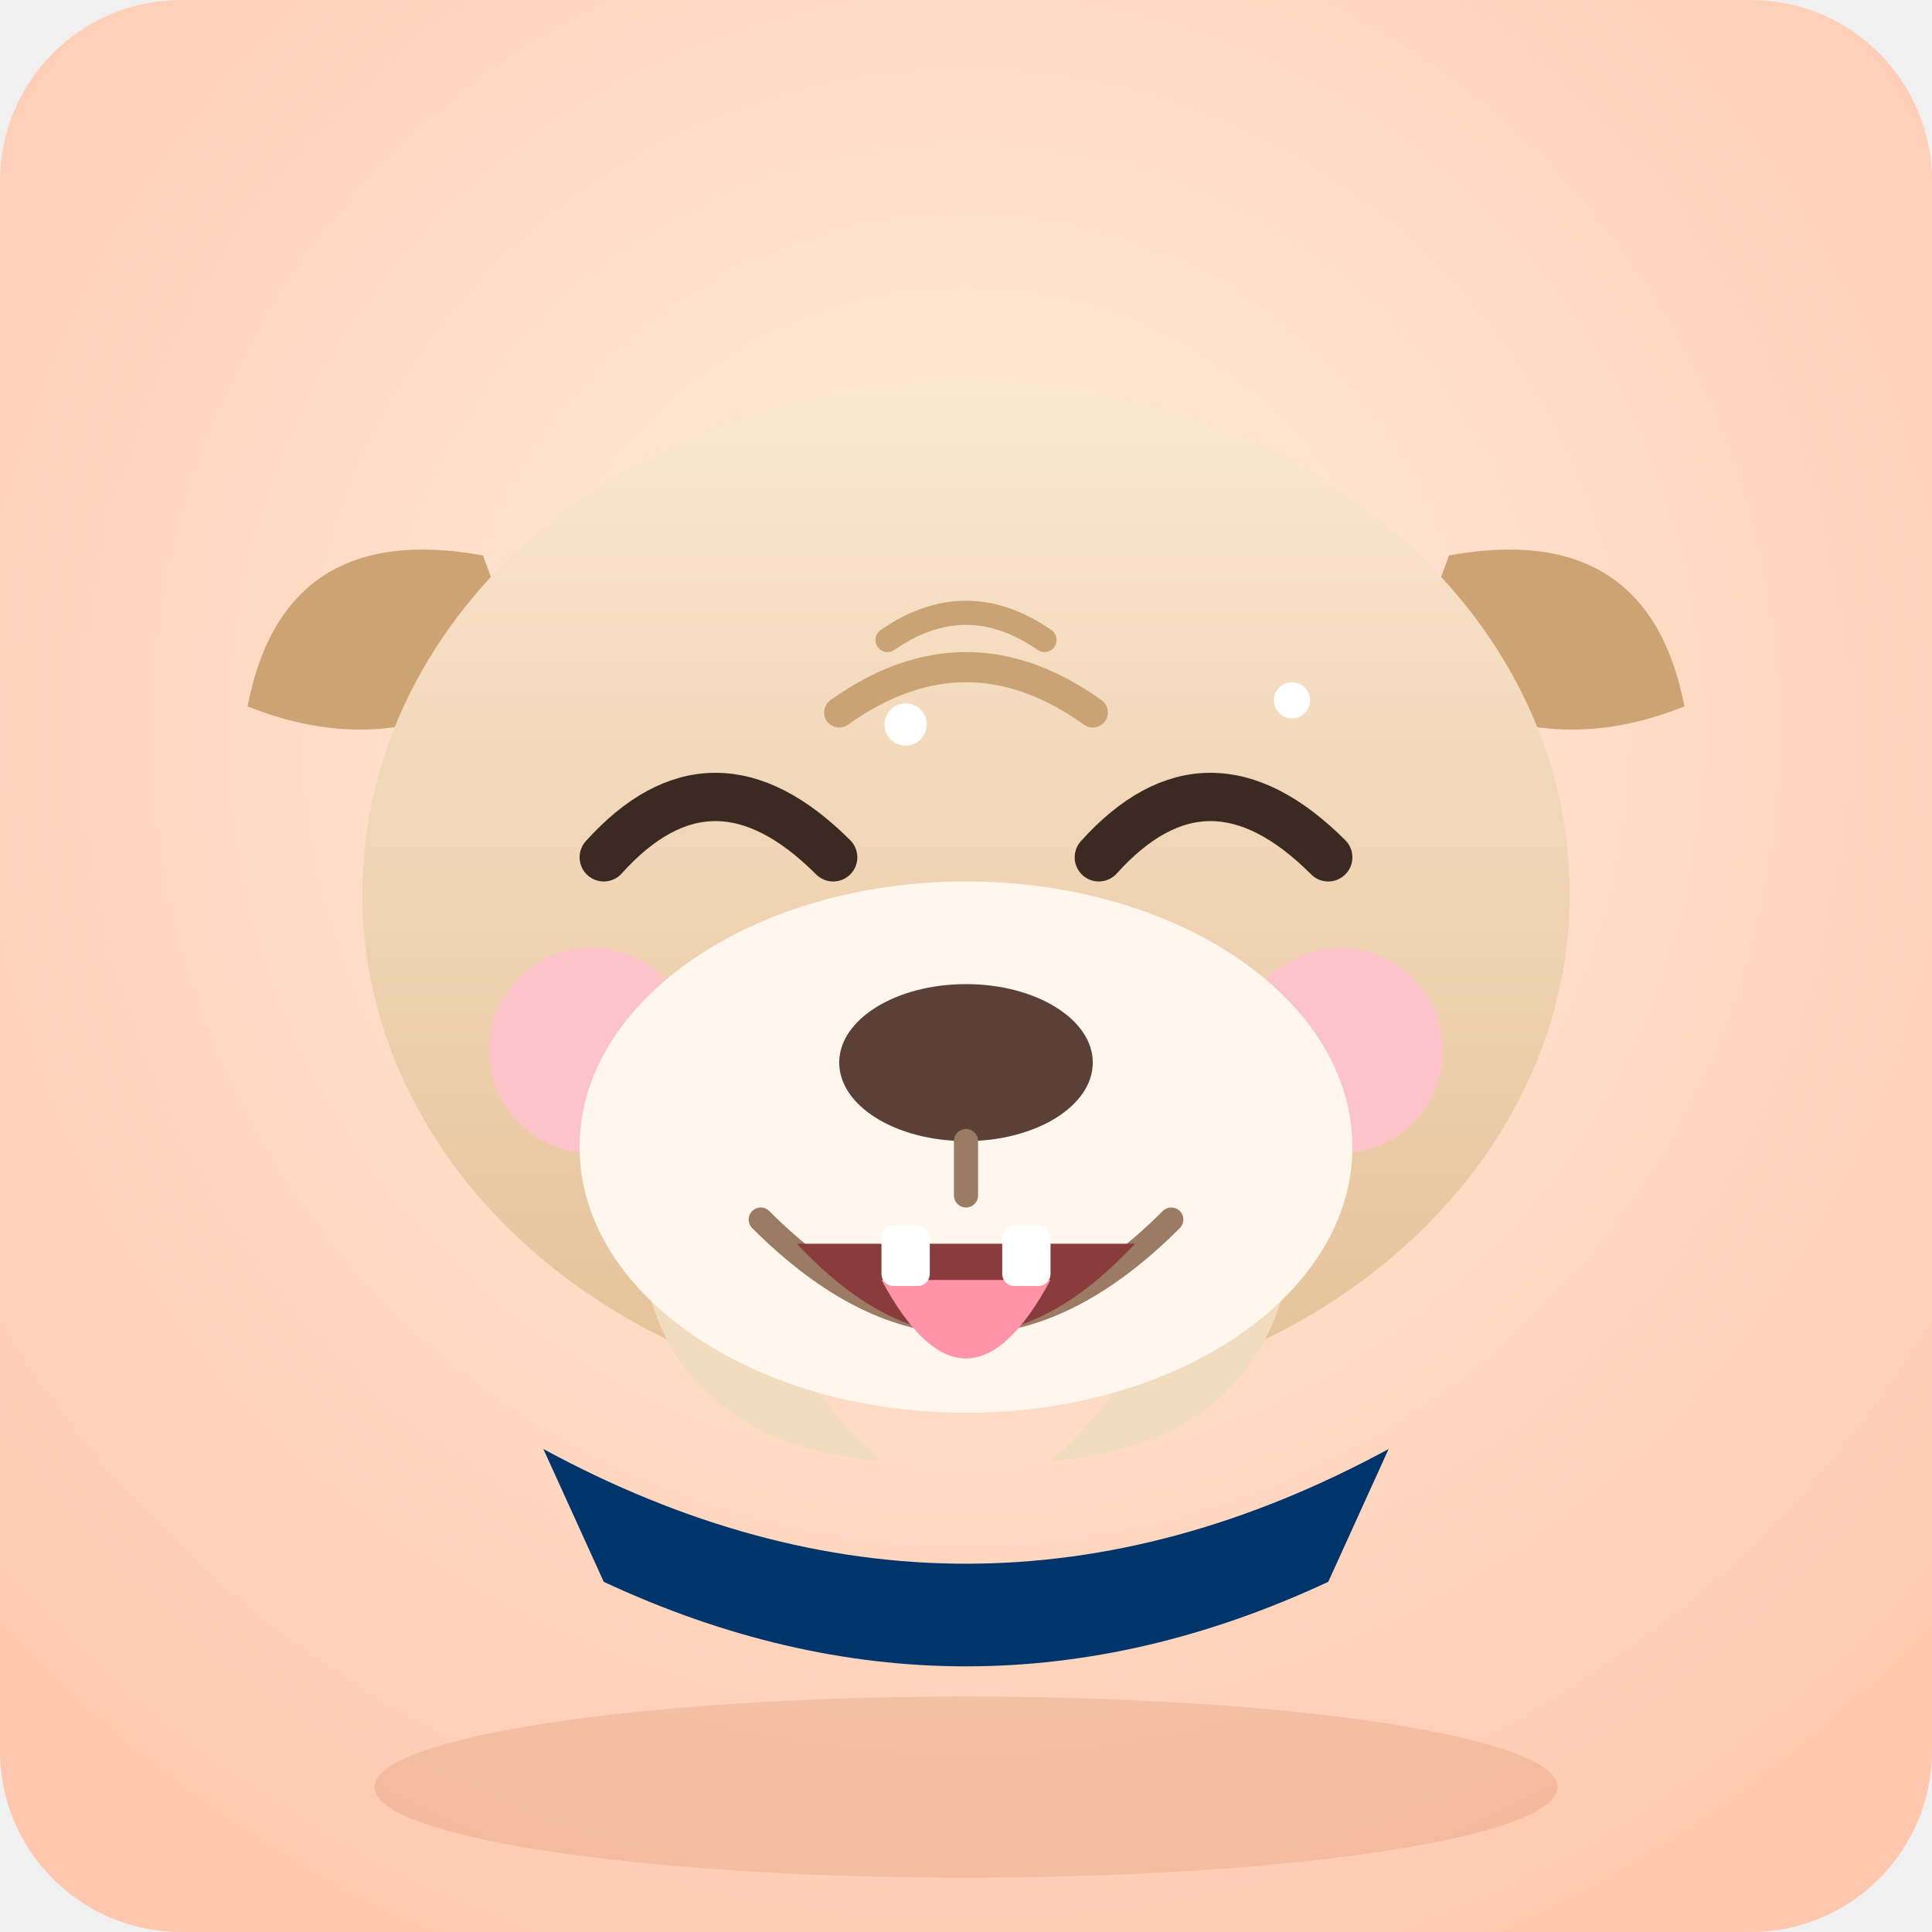
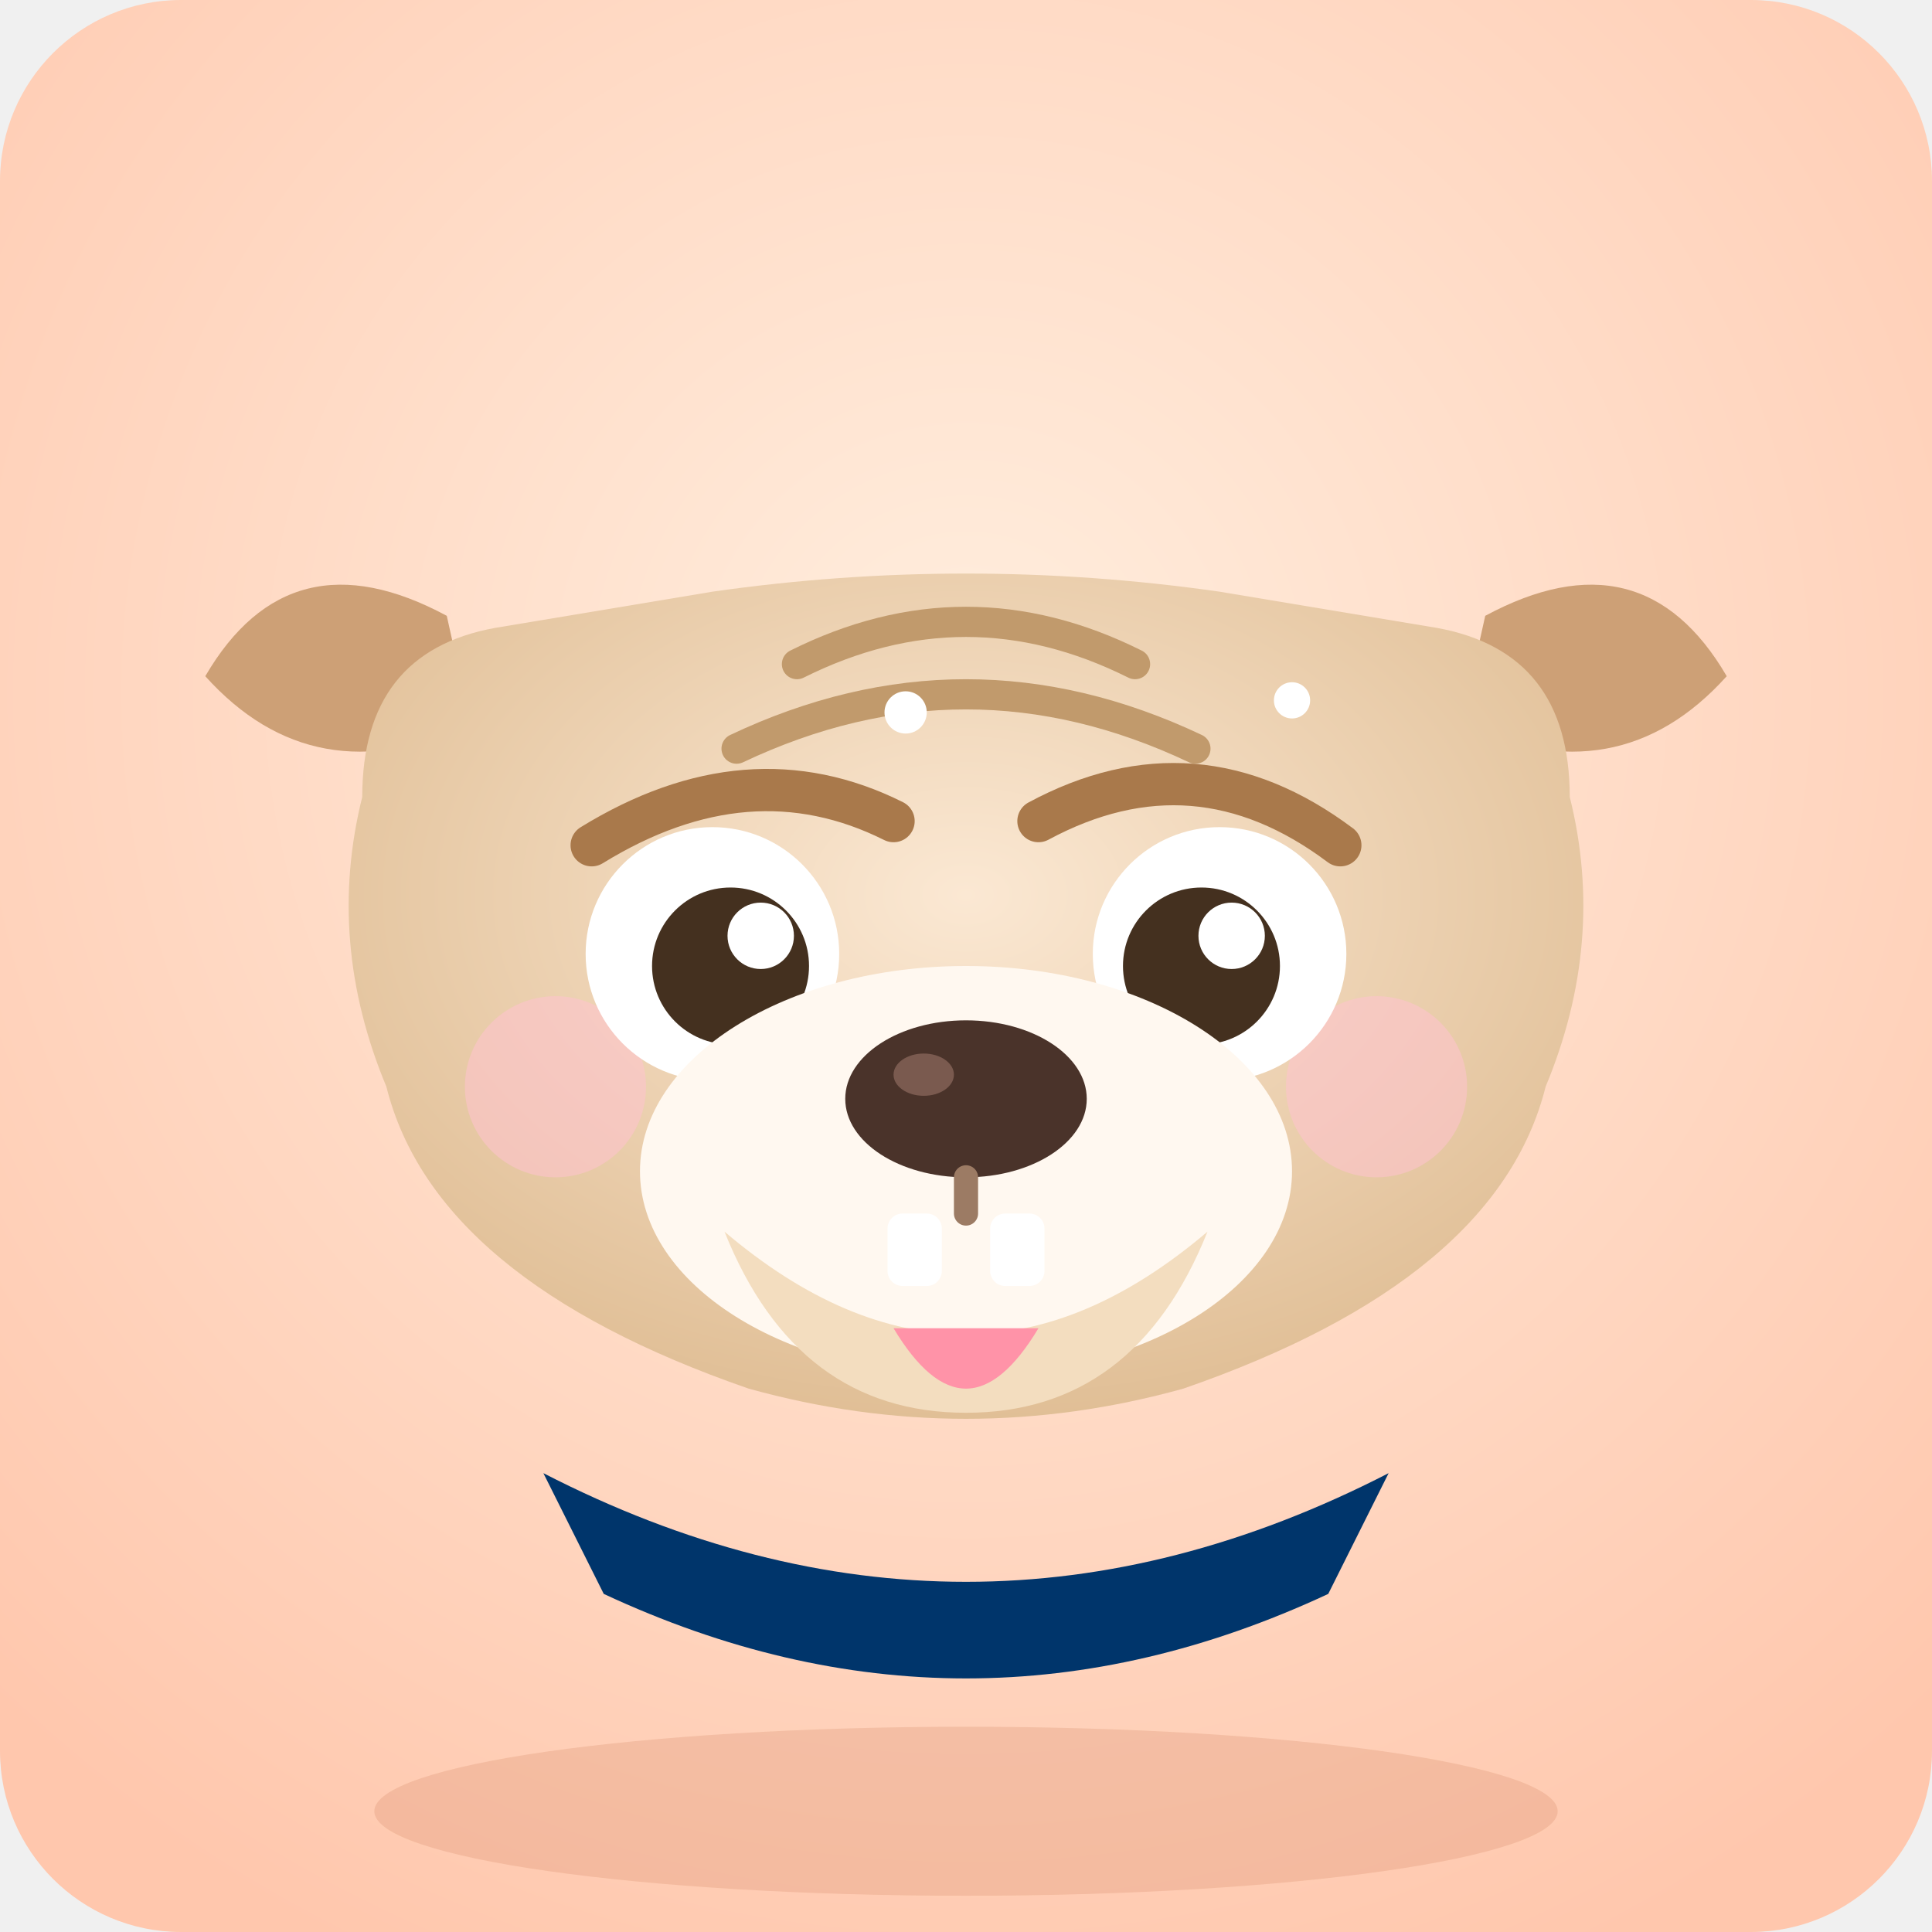
- <svg xmlns="http://www.w3.org/2000/svg" viewBox="0 0 320 320" role="img" aria-label="Cute animated happy Yale bulldog">
+ <svg xmlns="http://www.w3.org/2000/svg" viewBox="0 0 320 320" role="img" aria-label="Handsome animated happy Yale bulldog">
  <defs>
-     <radialGradient id="a3bg" cx="50%" cy="38%" r="72%">
+     <radialGradient id="h3bg" cx="50%" cy="36%" r="72%">
      <stop offset="0%" stop-color="#ffeede" />
      <stop offset="100%" stop-color="#ffc7ad" />
    </radialGradient>
-     <linearGradient id="a3fur" x1="0" y1="0" x2="0" y2="1">
-       <stop offset="0%" stop-color="#fbe7d1" />
-       <stop offset="100%" stop-color="#e4c197" />
-     </linearGradient>
+     <radialGradient id="h3fur" cx="50%" cy="38%" r="72%">
+       <stop offset="0%" stop-color="#fbe8d3" />
+       <stop offset="100%" stop-color="#dcb88c" />
+     </radialGradient>
    <style>
-       @keyframes hop3 { 0%,100%{transform:translateY(0) scale(1,1)} 25%{transform:translateY(-10px) scale(.98,1.02)} 55%{transform:translateY(0) scale(1.04,.96)} }
-       @keyframes earL3 { 0%,100%{transform:rotate(0)} 50%{transform:rotate(-16deg)} }
-       @keyframes earR3 { 0%,100%{transform:rotate(0)} 50%{transform:rotate(16deg)} }
-       @keyframes tongue3 { 0%,100%{transform:translateY(0)} 50%{transform:translateY(4px)} }
+       @keyframes hop3 { 0%,100%{transform:translateY(0) scale(1,1)} 25%{transform:translateY(-9px) scale(.98,1.02)} 55%{transform:translateY(0) scale(1.03,.97)} }
+       @keyframes earL3 { 0%,100%{transform:rotate(0)} 50%{transform:rotate(-12deg)} }
+       @keyframes earR3 { 0%,100%{transform:rotate(0)} 50%{transform:rotate(12deg)} }
+       @keyframes tongue3 { 0%,100%{transform:translateY(0)} 50%{transform:translateY(3px)} }
      @keyframes sparkle3 { 0%,100%{opacity:.2; transform:scale(.6)} 50%{opacity:1; transform:scale(1.2)} }
      #dog3 { animation: hop3 2.2s ease-in-out infinite; transform-box: fill-box; transform-origin: center bottom; }
-       #earL3 { animation: earL3 2.2s ease-in-out infinite; transform-box: fill-box; transform-origin: 80% 90%; }
-       #earR3 { animation: earR3 2.2s ease-in-out infinite; transform-box: fill-box; transform-origin: 20% 90%; }
+       #earL3 { animation: earL3 2.2s ease-in-out infinite; transform-box: fill-box; transform-origin: 85% 90%; }
+       #earR3 { animation: earR3 2.2s ease-in-out infinite; transform-box: fill-box; transform-origin: 15% 90%; }
      #tongue3 { animation: tongue3 1.4s ease-in-out infinite; transform-box: fill-box; transform-origin: top; }
      .spark3 { animation: sparkle3 1.8s ease-in-out infinite; transform-box: fill-box; transform-origin: center; }
      .spark3.b { animation-delay: .9s; }
    </style>
  </defs>
-   <rect width="320" height="320" rx="30" fill="url(#a3bg)" />
-   <ellipse cx="160" cy="296" rx="98" ry="15" fill="#c06a40" opacity="0.18" />
+   <rect width="320" height="320" rx="30" fill="url(#h3bg)" />
+   <ellipse cx="160" cy="300" rx="98" ry="14" fill="#c06a40" opacity="0.18" />
  <g id="dog3">
-     <path id="earL3" d="M80 92 q-33 -6 -39 25 q25 10 46 -6 Z" fill="#cda373" />
-     <path id="earR3" d="M240 92 q33 -6 39 25 q-25 10 -46 -6 Z" fill="#cda373" />
-     <ellipse cx="160" cy="148" rx="100" ry="85" fill="url(#a3fur)" />
-     <path d="M139 118 q21 -15 42 0" stroke="#c9a373" stroke-width="5" fill="none" stroke-linecap="round" />
-     <path d="M147 106 q13 -9 26 0" stroke="#c9a373" stroke-width="4" fill="none" stroke-linecap="round" />
-     <circle cx="98" cy="174" r="17" fill="#ffc2cf" opacity="0.85" />
-     <circle cx="222" cy="174" r="17" fill="#ffc2cf" opacity="0.85" />
-     <path d="M100 142 q18 -20 38 0" stroke="#3a2a22" stroke-width="8" fill="none" stroke-linecap="round" />
-     <path d="M182 142 q18 -20 38 0" stroke="#3a2a22" stroke-width="8" fill="none" stroke-linecap="round" />
-     <circle class="spark3" cx="150" cy="120" r="3.5" fill="#fff" />
+     <path id="earL3" d="M74 102 q-26 -14 -40 10 q18 20 44 8 Z" fill="#cda076" />
+     <path id="earR3" d="M246 102 q26 -14 40 10 q-18 20 -44 8 Z" fill="#cda076" />
+     <path d="M60 132 Q60 108 82 104 L118 98 Q160 92 202 98 L238 104 Q260 108 260 132              Q266 156 256 180 Q248 212 196 230 Q160 240 124 230 Q72 212 64 180              Q54 156 60 132 Z" fill="url(#h3fur)" />
+     <path d="M132 110 q28 -14 56 0" stroke="#c19a6c" stroke-width="5" fill="none" stroke-linecap="round" />
+     <path d="M122 124 q38 -18 76 0" stroke="#c19a6c" stroke-width="5" fill="none" stroke-linecap="round" />
+     <path d="M98 140 q26 -16 50 -4" stroke="#a9794b" stroke-width="7" fill="none" stroke-linecap="round" />
+     <path d="M172 136 q26 -14 50 4" stroke="#a9794b" stroke-width="7" fill="none" stroke-linecap="round" />
+     <circle cx="92" cy="180" r="15" fill="#ffc2cf" opacity="0.55" />
+     <circle cx="228" cy="180" r="15" fill="#ffc2cf" opacity="0.55" />
+     <circle cx="118" cy="158" r="21" fill="#fff" />
+     <circle cx="202" cy="158" r="21" fill="#fff" />
+     <circle cx="121" cy="160" r="13" fill="#44301f" />
+     <circle cx="199" cy="160" r="13" fill="#44301f" />
+     <circle cx="126" cy="155" r="5.5" fill="#fff" />
+     <circle cx="204" cy="155" r="5.5" fill="#fff" />
+     <circle class="spark3" cx="150" cy="118" r="3.5" fill="#fff" />
    <circle class="spark3 b" cx="214" cy="116" r="3" fill="#fff" />
-     <path d="M106 186 q-6 52 40 56 q-28 -24 -8 -56 Z" fill="#f1dcc0" />
-     <path d="M214 186 q6 52 -40 56 q28 -24 8 -56 Z" fill="#f1dcc0" />
-     <ellipse cx="160" cy="190" rx="64" ry="44" fill="#fff7ee" />
-     <ellipse cx="160" cy="176" rx="21" ry="13" fill="#5b4038" />
-     <path d="M160 189 v9 M126 202 q34 34 68 0" stroke="#9c7b64" stroke-width="4" fill="none" stroke-linecap="round" />
-     <path d="M132 206 q28 30 56 0 Z" fill="#8a3b3b" />
-     <path id="tongue3" d="M146 212 q14 26 28 0 Z" fill="#ff93a8" />
-     <rect x="146" y="203" width="8" height="10" rx="2" fill="#fff" />
-     <rect x="166" y="203" width="8" height="10" rx="2" fill="#fff" />
+     <ellipse cx="160" cy="194" rx="54" ry="34" fill="#fff8f0" />
+     <ellipse cx="160" cy="182" rx="20" ry="13" fill="#4a332a" />
+     <ellipse cx="153" cy="178" rx="5" ry="3.5" fill="#7a5a4f" />
+     <path d="M160 195 v6" stroke="#9c7b64" stroke-width="4" fill="none" stroke-linecap="round" />
+     <path d="M120 204 q40 34 80 0 q-12 30 -40 30 q-28 0 -40 -30 Z" fill="#f3ddbf" />
+     <rect x="147" y="201" width="9" height="12" rx="2.5" fill="#fff" />
+     <rect x="164" y="201" width="9" height="12" rx="2.5" fill="#fff" />
+     <path id="tongue3" d="M148 220 q12 20 24 0 Z" fill="#ff93a8" />
  </g>
-   <path d="M90 240 q70 38 140 0 l-10 22 q-60 28 -120 0 Z" fill="#00356b" />
+   <path d="M90 244 q70 36 140 0 l-10 20 q-60 28 -120 0 Z" fill="#00356b" />
</svg>
